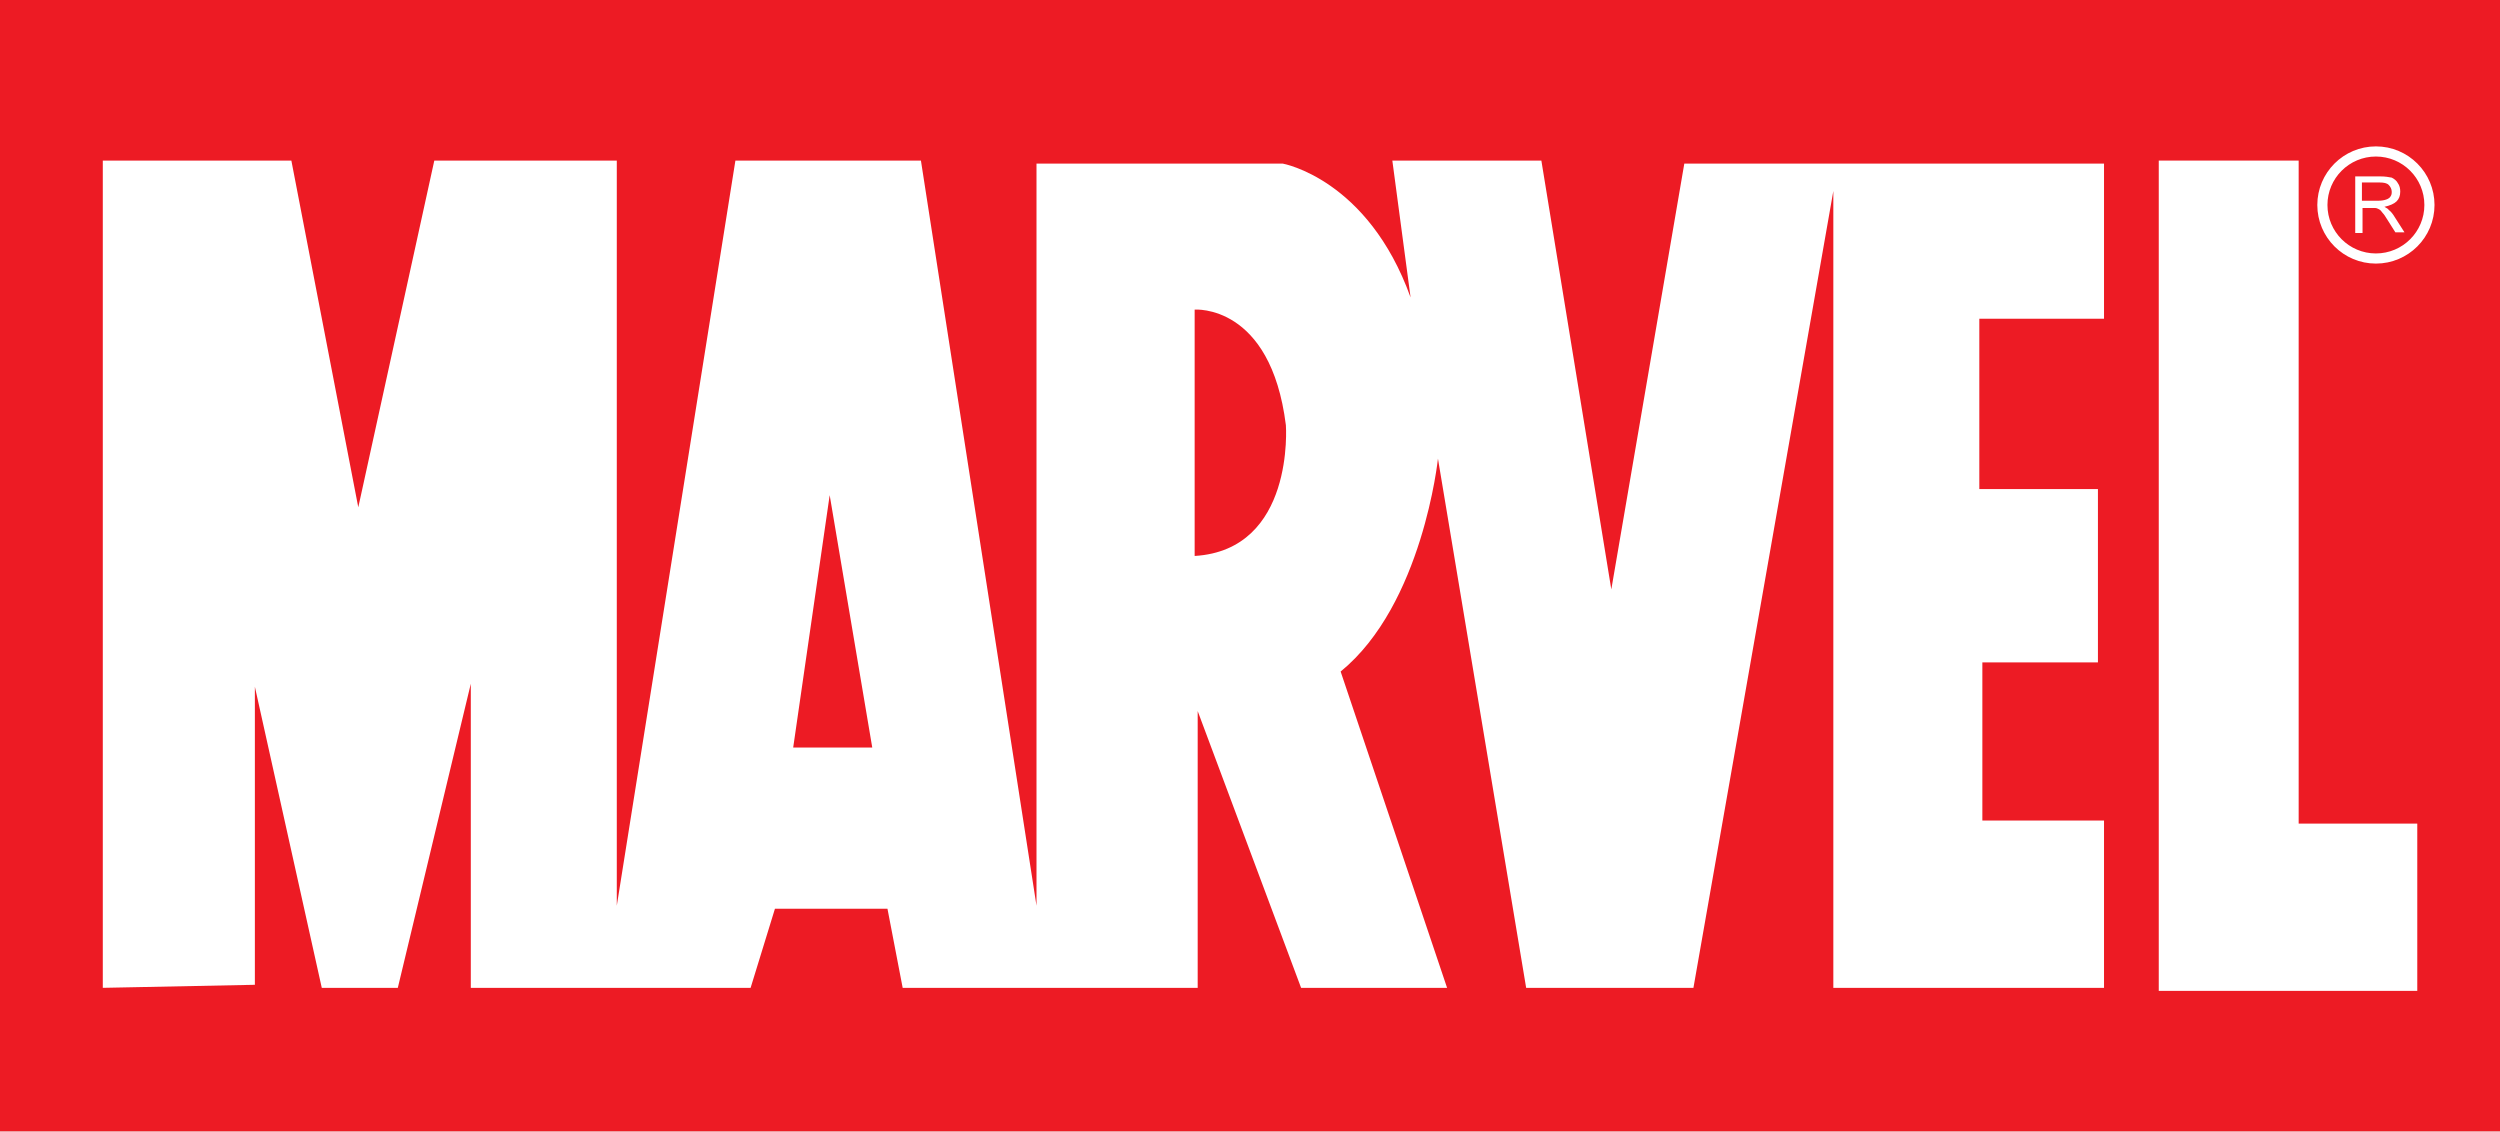
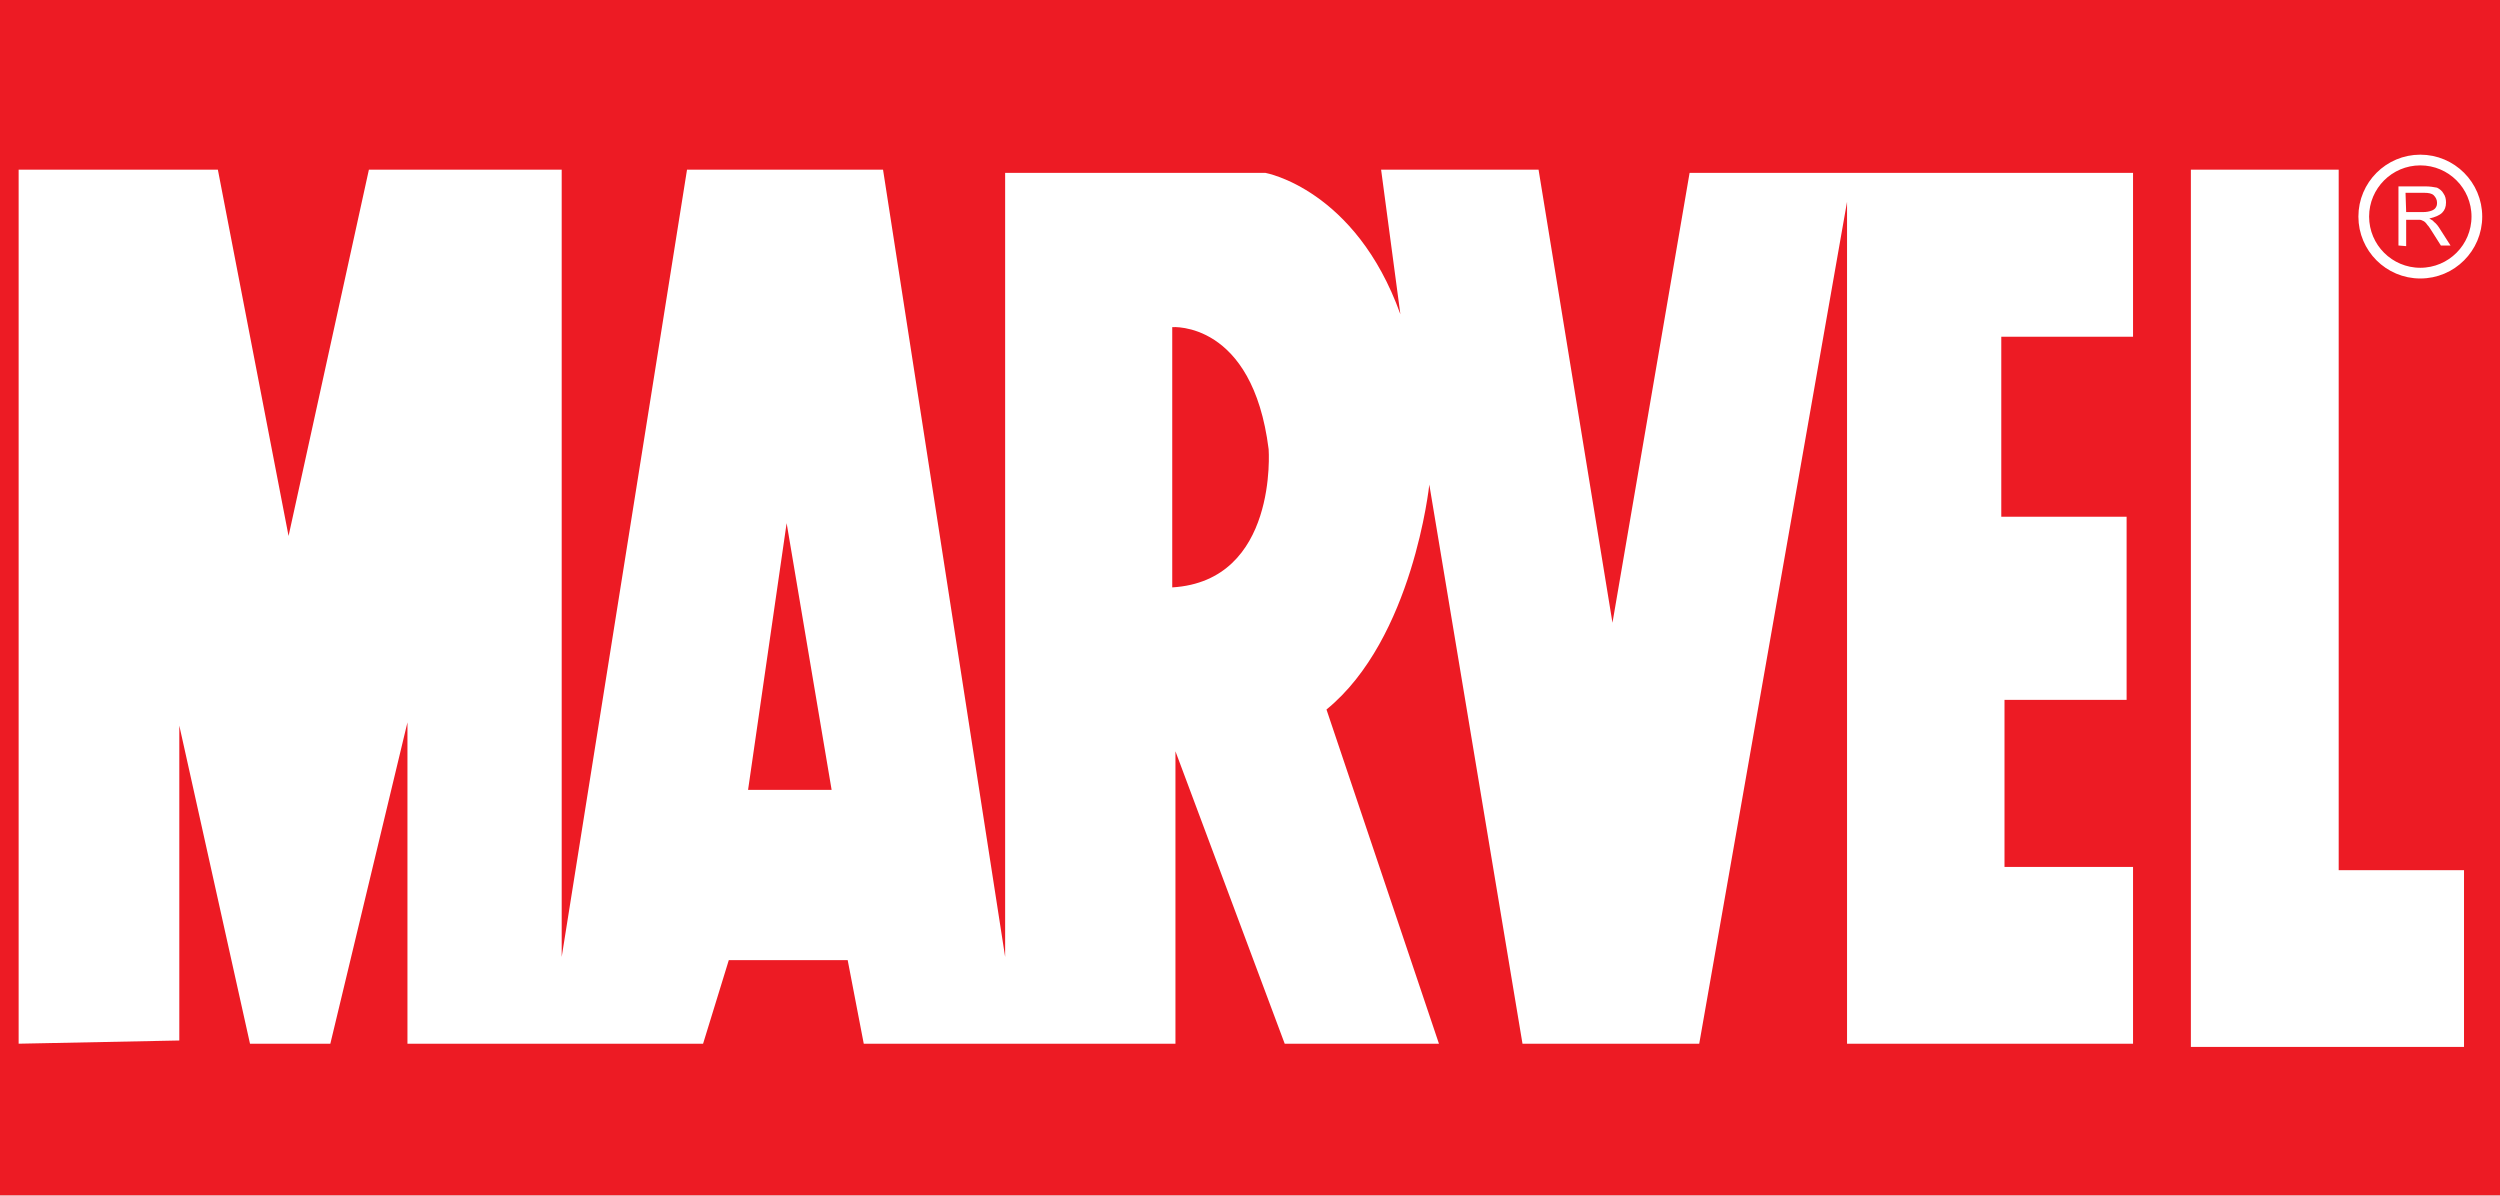
- <svg xmlns="http://www.w3.org/2000/svg" version="1.1" id="Capa_1" x="0px" y="0px" viewBox="0 0 411 186" style="enable-background:new 0 0 411 186;" xml:space="preserve">
+ <svg xmlns="http://www.w3.org/2000/svg" version="1.1" id="Capa_1" x="0px" y="0px" viewBox="-282 408 389 186" style="enable-background:new -282 408 389 186;" xml:space="preserve">
  <style type="text/css">
	.st0{fill:#ED1B24;}
	.st1{fill:#FFFFFF;}
	.st2{fill:none;stroke:#FFFFFF;stroke-width:1.667;}
</style>
  <g>
-     <rect class="st0" width="411" height="186" />
-     <polygon class="st1" points="354.9,26.4 377.9,26.4 377.9,135.4 397.4,135.4 397.4,162.9 354.9,162.9  " />
+     <rect x="-296" y="408" class="st0" width="411" height="186" />
+     <polygon class="st1" points="58.9,434.4 81.9,434.4 81.9,543.4 101.4,543.4 101.4,570.9 58.9,570.9  " />
    <g>
-       <circle class="st2" cx="390.6" cy="33.7" r="8.8" />
-       <path class="st1" d="M387.2,38.2V29h4.1c0.8,0,1.4,0.1,1.9,0.2c0.4,0.2,0.8,0.5,1,0.9c0.3,0.4,0.4,0.9,0.4,1.4    c0,0.7-0.2,1.2-0.6,1.6c-0.4,0.4-1.1,0.7-2,0.9c0.3,0.2,0.6,0.3,0.7,0.5c0.4,0.3,0.7,0.7,1,1.2l1.6,2.5h-1.5l-1.2-1.9    c-0.4-0.6-0.6-1-0.9-1.3c-0.2-0.3-0.4-0.5-0.6-0.6c-0.2-0.1-0.4-0.2-0.6-0.2c-0.1,0-0.4,0-0.7,0h-1.4v4.1H387.2z M388.4,33h2.6    c0.6,0,1-0.1,1.3-0.2c0.3-0.1,0.6-0.3,0.7-0.5c0.2-0.3,0.2-0.5,0.2-0.8c0-0.4-0.2-0.8-0.5-1.1c-0.3-0.3-0.8-0.4-1.5-0.4h-2.9V33z" />
+       <circle class="st2" cx="94.6" cy="441.7" r="8.8" />
+       <path class="st1" d="M91.2,446.2V437h4.1c0.8,0,1.4,0.1,1.9,0.2c0.4,0.2,0.8,0.5,1,0.9c0.3,0.4,0.4,0.9,0.4,1.4    c0,0.7-0.2,1.2-0.6,1.6s-1.1,0.7-2,0.9c0.3,0.2,0.6,0.3,0.7,0.5c0.4,0.3,0.7,0.7,1,1.2l1.6,2.5h-1.5l-1.2-1.9    c-0.4-0.6-0.6-1-0.9-1.3c-0.2-0.3-0.4-0.5-0.6-0.6s-0.4-0.2-0.6-0.2c-0.1,0-0.4,0-0.7,0h-1.4v4.1L91.2,446.2L91.2,446.2z     M92.4,441H95c0.6,0,1-0.1,1.3-0.2c0.3-0.1,0.6-0.3,0.7-0.5c0.2-0.3,0.2-0.5,0.2-0.8c0-0.4-0.2-0.8-0.5-1.1    c-0.3-0.3-0.8-0.4-1.5-0.4h-2.9L92.4,441L92.4,441z" />
    </g>
-     <path class="st1" d="M16.9,162.4v-136h31l11,57l12.5-57h30v122.5l19.5-122.5h30.5l19,122.5v-122h40.5c0,0,14,2.5,21,22l-3-22.5   h24.5l11.5,70.5l12-70h69v25.5h-20.5v28h19.5v28.5h-19v26h20v27.5h-44.5v-131l-23,131h-27.5l-14.5-87c0,0-2.5,24-16,35l17.5,52h-24   l-17-45.5v45.5h-48.5l-2.5-13h-18.5l-4,13h-46v-50l-12,50H52.9l-11-49.5v49L16.9,162.4z M143.4,122.9l-7-41.5l-6,41.5H143.4z    M196.4,91.4c16.5-1,15-21.5,15-21.5c-2.5-20-15-19-15-19V91.4z" />
+     <path class="st1" d="M-279.1,570.4v-136h31l11,57l12.5-57h30v122.5l19.5-122.5h30.5l19,122.5v-122h40.5c0,0,14,2.5,21,22l-3-22.5   h24.5l11.5,70.5l12-70h69v25.5H29.4v28h19.5v28.5h-19v26h20v27.5H5.4v-131l-23,131h-27.5l-14.5-87c0,0-2.5,24-16,35l17.5,52h-24   l-17-45.5v45.5h-48.5l-2.5-13h-18.5l-4,13h-46v-50l-12,50h-12.5l-11-49.5v49L-279.1,570.4z M-152.6,530.9l-7-41.5l-6,41.5H-152.6z    M-99.6,499.4c16.5-1,15-21.5,15-21.5c-2.5-20-15-19-15-19V499.4z" />
  </g>
</svg>
